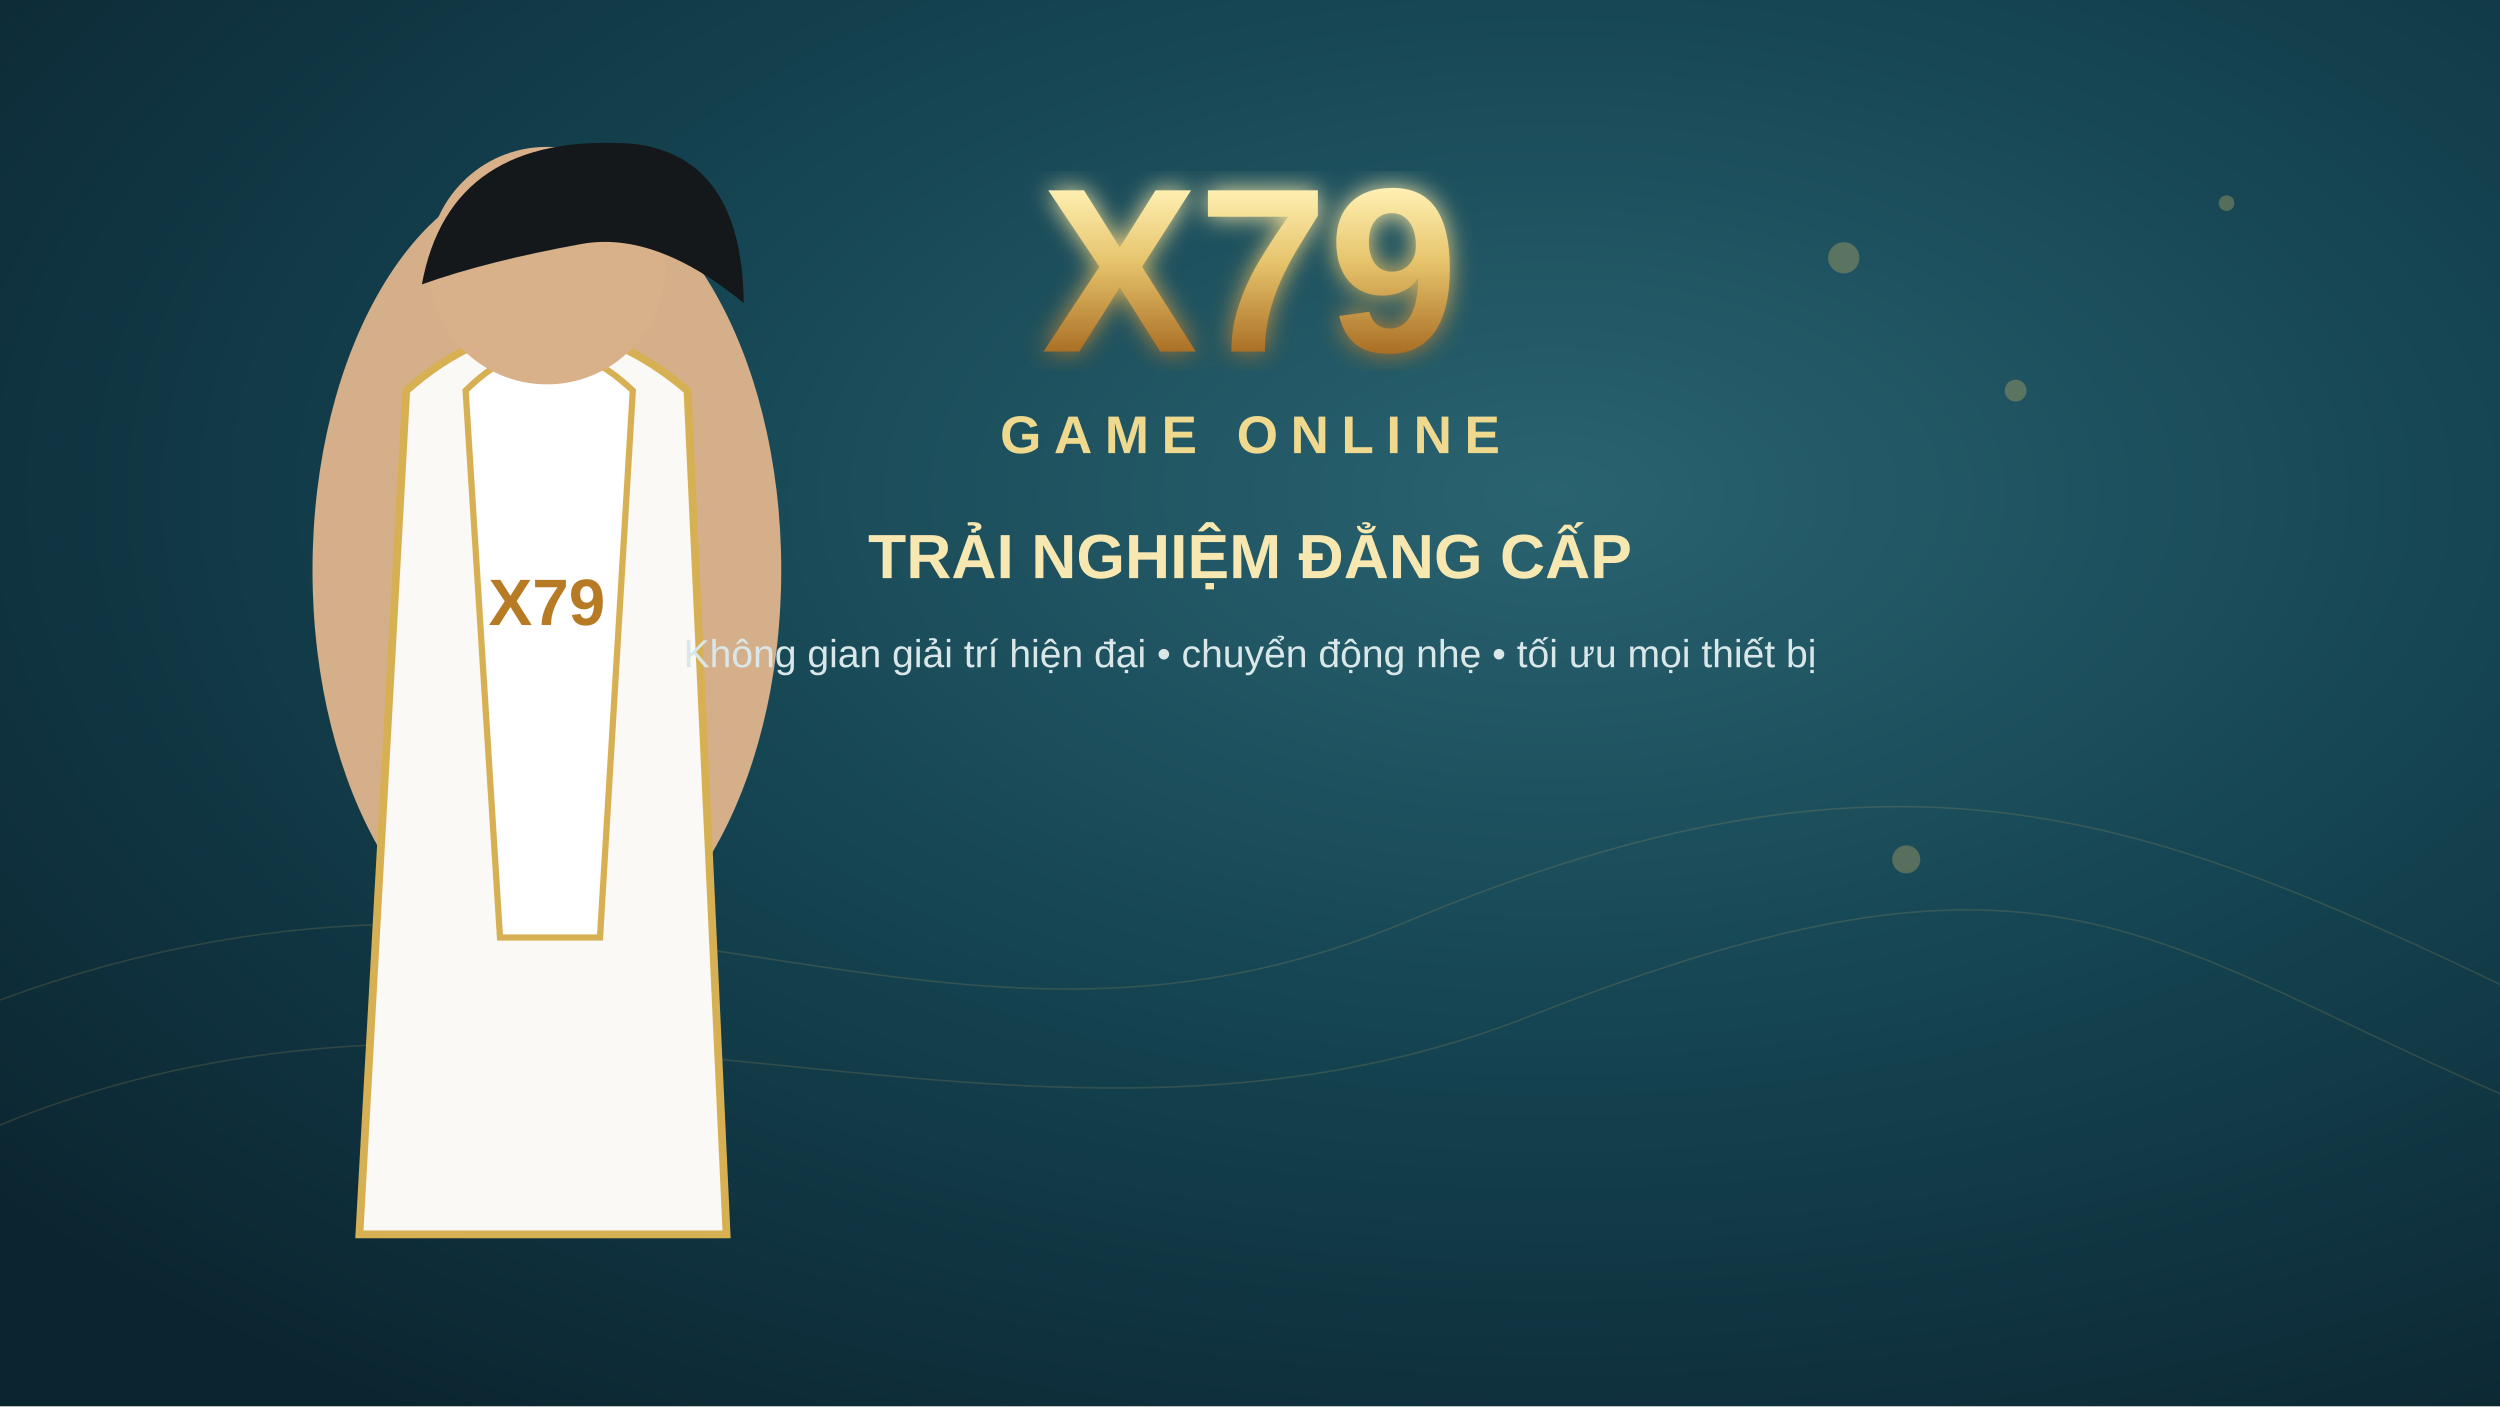
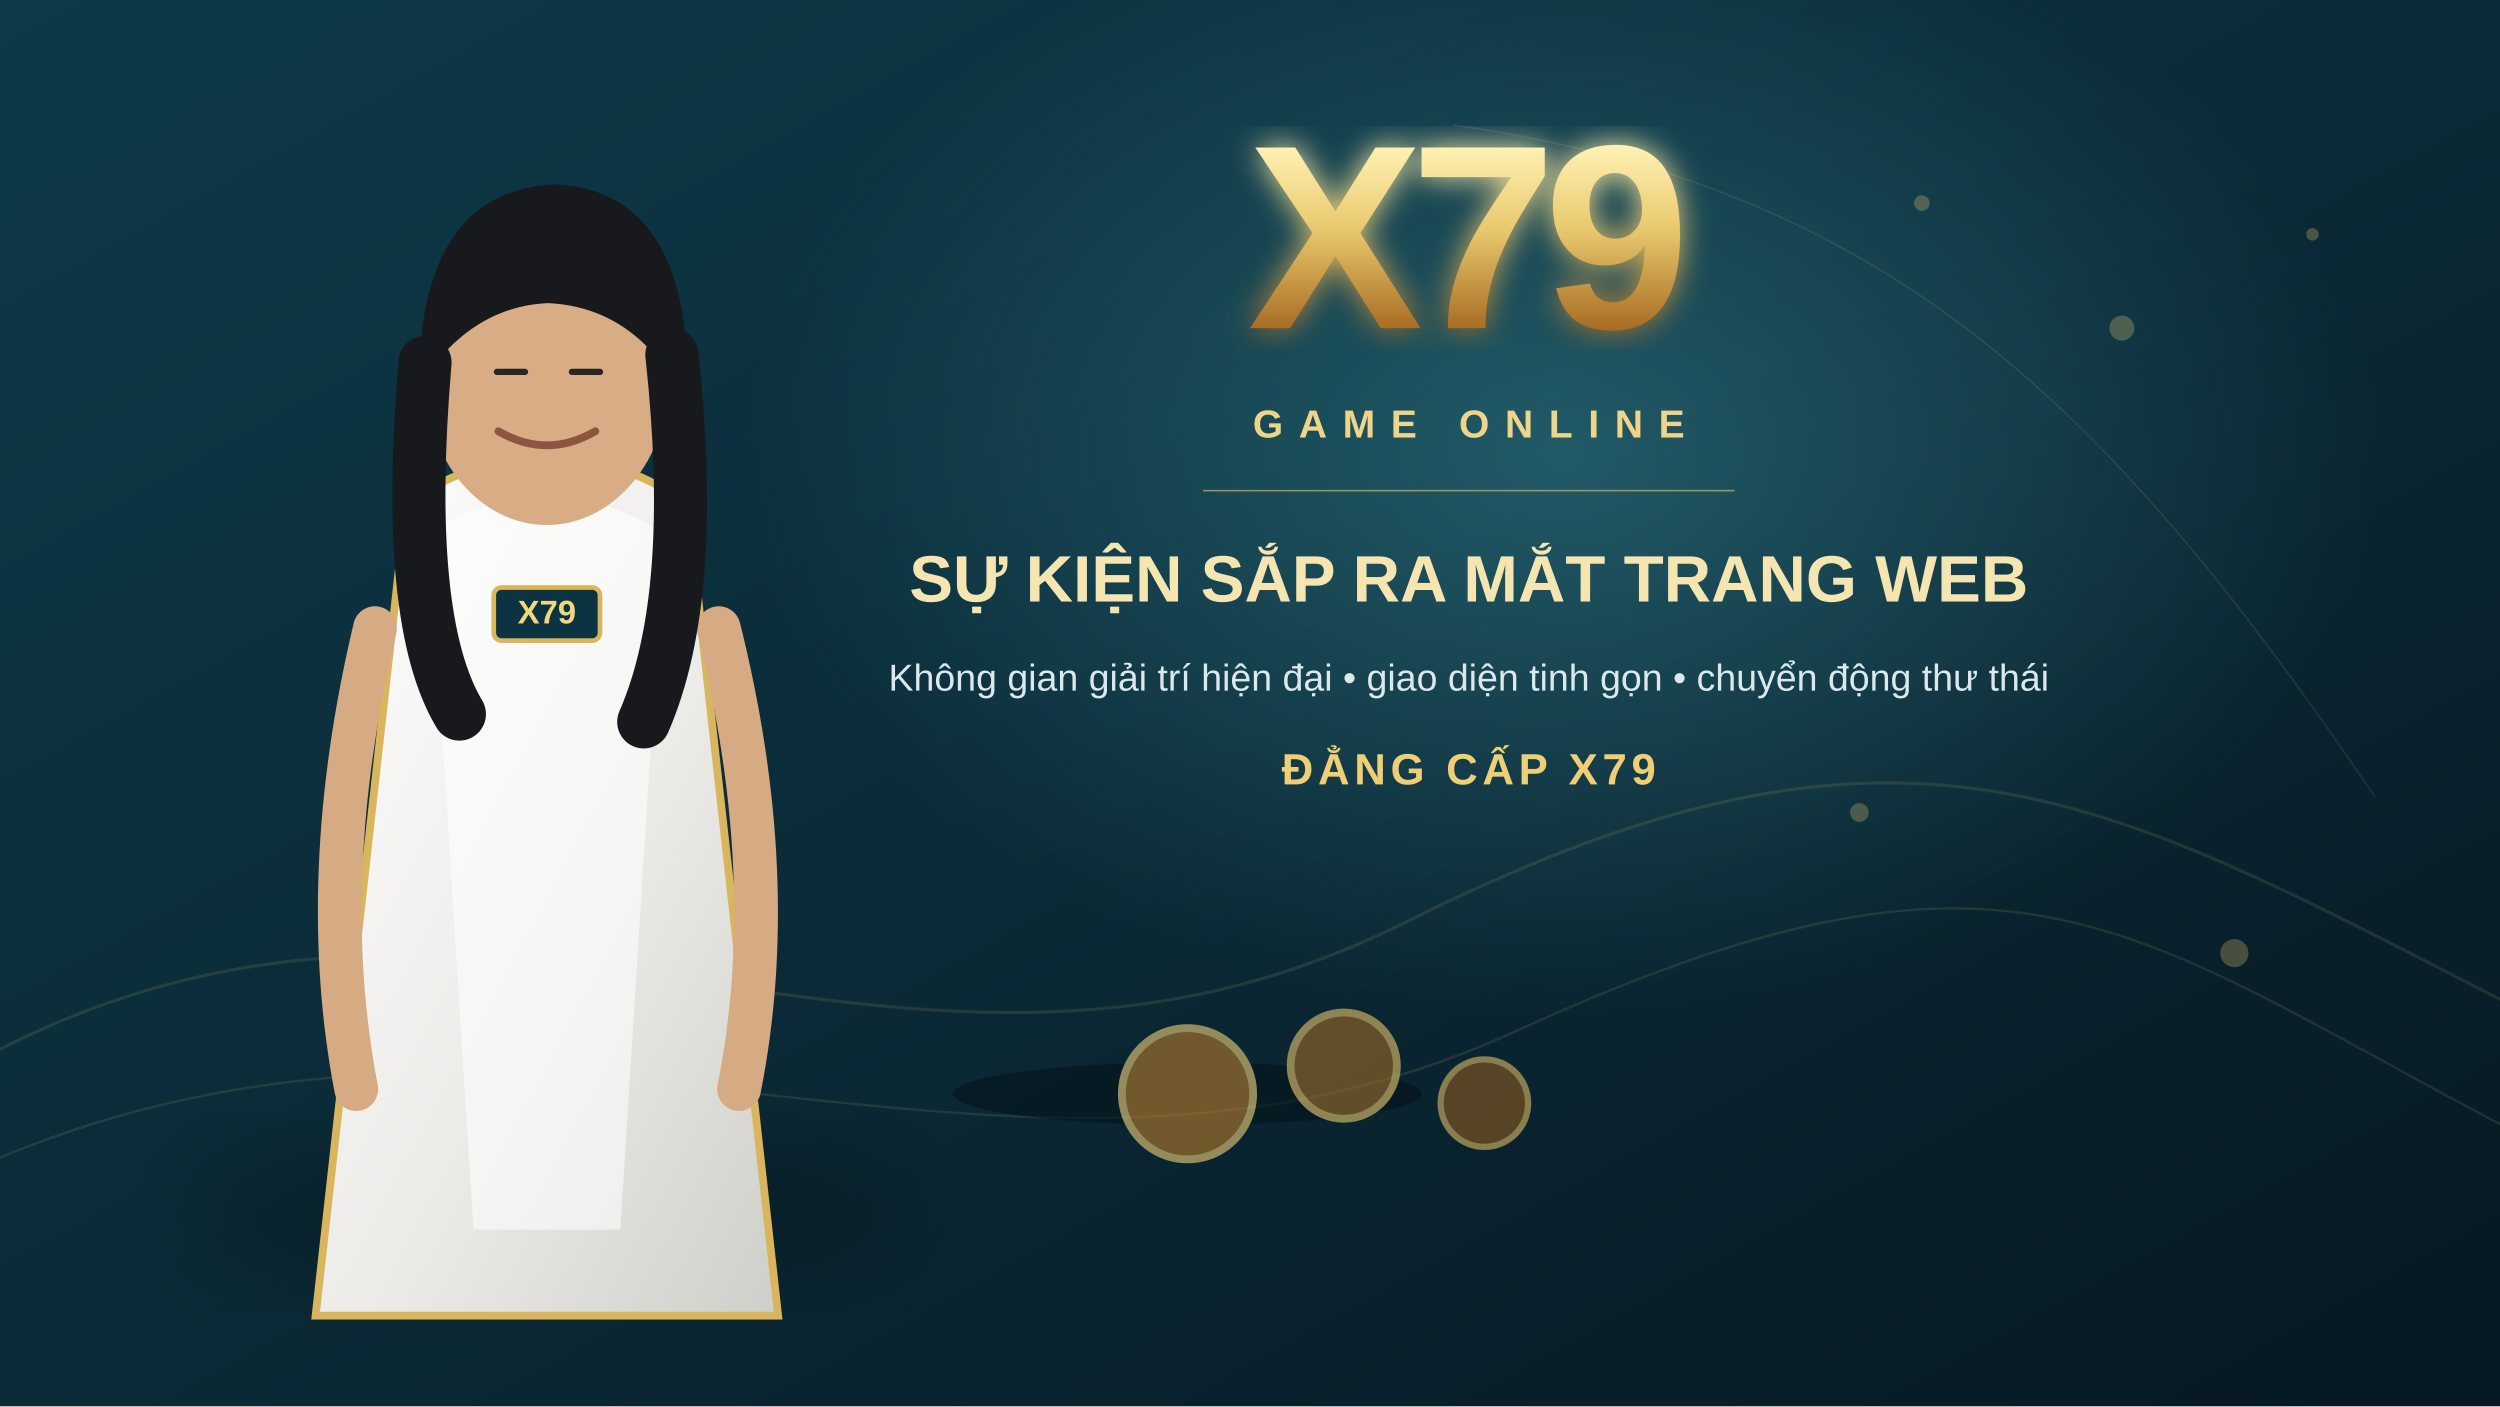
- <svg xmlns="http://www.w3.org/2000/svg" viewBox="0 0 1600 900">
+ <svg xmlns="http://www.w3.org/2000/svg" viewBox="0 0 1600 900" role="img" aria-label="X79 - Sự kiện sắp ra mắt trang web">
  <defs>
-     <radialGradient id="bg" cx="62%" cy="35%" r="80%">
-       <stop stop-color="#2a6370" />
-       <stop offset=".48" stop-color="#154452" />
-       <stop offset="1" stop-color="#0b2530" />
+     <linearGradient id="bg" x1="0" y1="0" x2="1" y2="1">
+       <stop stop-color="#0d3a48" />
+       <stop offset=".5" stop-color="#0b2a37" />
+       <stop offset="1" stop-color="#061821" />
+     </linearGradient>
+     <radialGradient id="halo">
+       <stop stop-color="#4db5c3" stop-opacity=".34" />
+       <stop offset="1" stop-color="#4db5c3" stop-opacity="0" />
    </radialGradient>
    <linearGradient id="gold" x1="0" y1="0" x2="0" y2="1">
-       <stop stop-color="#fff1b3" />
-       <stop offset=".45" stop-color="#e6c36b" />
-       <stop offset="1" stop-color="#a96e24" />
+       <stop stop-color="#fff2b5" />
+       <stop offset=".45" stop-color="#e9c96e" />
+       <stop offset="1" stop-color="#a76b22" />
+     </linearGradient>
+     <linearGradient id="dress" x1="0" y1="0" x2="1" y2="1">
+       <stop stop-color="#ffffff" />
+       <stop offset=".55" stop-color="#ecebe8" />
+       <stop offset="1" stop-color="#cfcfc9" />
    </linearGradient>
    <filter id="glow">
-       <feGaussianBlur stdDeviation="8" result="b" />
+       <feGaussianBlur stdDeviation="10" result="b" />
      <feMerge>
        <feMergeNode in="b" />
        <feMergeNode in="SourceGraphic" />
      </feMerge>
    </filter>
+     <filter id="soft">
+       <feGaussianBlur stdDeviation="30" />
+     </filter>
  </defs>
  <rect width="1600" height="900" fill="url(#bg)" />
-   <g opacity=".16" stroke="#dcb85f" fill="none">
-     <path d="M0 640 C380 500 590 720 900 590 S1370 520 1600 630" />
-     <path d="M0 720 C340 580 650 780 980 650 S1370 600 1600 700" />
+   <ellipse cx="1000" cy="290" rx="520" ry="360" fill="url(#halo)" />
+   <g opacity=".12" stroke="#e6c86f" fill="none">
+     <path d="M-50 700 C300 480 560 760 900 590 S1360 520 1660 670" stroke-width="2" />
+     <path d="M-80 780 C310 560 620 820 970 660 S1370 610 1680 760" stroke-width="1.5" />
+     <path d="M930 80 C1210 120 1350 260 1520 510" />
  </g>
-   <g transform="translate(110 80)">
-     <ellipse cx="240" cy="285" rx="150" ry="255" fill="#d8b18b" opacity=".98" />
-     <path d="M150 170 Q238 92 330 170 L355 710 H120 Z" fill="#faf9f5" stroke="#d7b054" stroke-width="5" />
-     <path d="M188 170 Q240 118 295 170 L274 520 H210 Z" fill="#fff" stroke="#d7b054" stroke-width="4" />
-     <circle cx="240" cy="90" r="76" fill="#d8b18b" />
-     <path d="M160 102 Q178 4 295 12 Q365 20 366 114 Q310 68 263 76 Q202 87 160 102" fill="#15181b" />
-     <text x="240" y="320" text-anchor="middle" fill="#b77b25" font-size="42" font-family="Arial" font-weight="900">X79</text>
+   <g opacity=".28" fill="#e9ca70">
+     <circle cx="1230" cy="130" r="5" />
+     <circle cx="1358" cy="210" r="8" />
+     <circle cx="1480" cy="150" r="4" />
+     <circle cx="1190" cy="520" r="6" />
+     <circle cx="1430" cy="610" r="9" />
  </g>
-   <g transform="translate(800 225)" text-anchor="middle" font-family="Arial">
-     <text y="0" fill="url(#gold)" font-size="150" font-weight="900" filter="url(#glow)">X79</text>
-     <text y="65" fill="#efd98f" font-size="34" font-weight="700" letter-spacing="8">GAME ONLINE</text>
-     <text y="145" fill="#f7e7b0" font-size="40" font-weight="700">TRẢI NGHIỆM ĐẲNG CẤP</text>
-     <text y="202" fill="#d9e7e9" font-size="25">Không gian giải trí hiện đại • chuyển động nhẹ • tối ưu mọi thiết bị</text>
+   <g transform="translate(90 42)">
+     <ellipse cx="265" cy="735" rx="235" ry="54" fill="#000" opacity=".22" filter="url(#soft)" />
+     <path d="M170 280 Q260 220 350 280 L408 800 H112 Z" fill="url(#dress)" stroke="#d9b65d" stroke-width="5" />
+     <path d="M185 300 Q260 250 335 300 L307 745 H213 Z" fill="#fff" opacity=".55" />
+     <path d="M150 360 Q112 520 138 655" fill="none" stroke="#d6aa82" stroke-width="28" stroke-linecap="round" />
+     <path d="M370 360 Q410 520 383 655" fill="none" stroke="#d6aa82" stroke-width="28" stroke-linecap="round" />
+     <ellipse cx="260" cy="200" rx="78" ry="94" fill="#d8ac84" />
+     <path d="M178 205 Q178 80 265 76 Q355 80 350 218 Q320 155 261 152 Q211 154 178 205" fill="#17191d" />
+     <path d="M182 190 Q168 355 204 415" fill="none" stroke="#17191d" stroke-width="34" stroke-linecap="round" />
+     <path d="M340 185 Q357 340 322 420" fill="none" stroke="#17191d" stroke-width="34" stroke-linecap="round" />
+     <path d="M229 234 Q260 252 291 234" fill="none" stroke="#8b5542" stroke-width="5" stroke-linecap="round" />
+     <path d="M228 196 h18 M276 196 h18" stroke="#2a2423" stroke-width="4" stroke-linecap="round" />
+     <rect x="226" y="334" width="68" height="34" rx="5" fill="#0c3341" stroke="#d9b65d" stroke-width="3" />
+     <text x="260" y="357" text-anchor="middle" font-family="Arial" font-weight="900" font-size="21" fill="#f2d680">X79</text>
  </g>
-   <g opacity=".3" fill="#e7c266">
-     <circle cx="1180" cy="165" r="10" />
-     <circle cx="1290" cy="250" r="7" />
-     <circle cx="1425" cy="130" r="5" />
-     <circle cx="1220" cy="550" r="9" />
+   <g transform="translate(940 210)" text-anchor="middle" font-family="Arial,Helvetica,sans-serif">
+     <text y="0" fill="url(#gold)" font-size="168" font-weight="900" letter-spacing="-8" filter="url(#glow)">X79</text>
+     <text y="70" fill="#efd58a" font-size="25" font-weight="700" letter-spacing="10">GAME ONLINE</text>
+     <line x1="-170" x2="170" y1="104" y2="104" stroke="#dabb67" stroke-opacity=".65" />
+     <text y="175" fill="#f5e6b1" font-size="42" font-weight="800">SỰ KIỆN SẮP RA MẮT TRANG WEB</text>
+     <text y="232" fill="#dce9eb" font-size="24">Không gian giải trí hiện đại • giao diện tinh gọn • chuyển động thư thái</text>
+     <text y="292" fill="#efcf76" font-size="28" font-weight="700" letter-spacing="3">ĐẲNG CẤP X79</text>
+   </g>
+   <g transform="translate(760 700)" opacity=".6">
+     <ellipse cx="0" cy="0" rx="150" ry="20" fill="#031219" />
+     <circle cx="0" cy="0" r="42" fill="#b77b2a" stroke="#f0d17a" stroke-width="5" />
+     <circle cx="100" cy="-18" r="34" fill="#9c6924" stroke="#e8c56b" stroke-width="5" />
+     <circle cx="190" cy="6" r="28" fill="#8a5a20" stroke="#ddbb64" stroke-width="4" />
  </g>
</svg>
